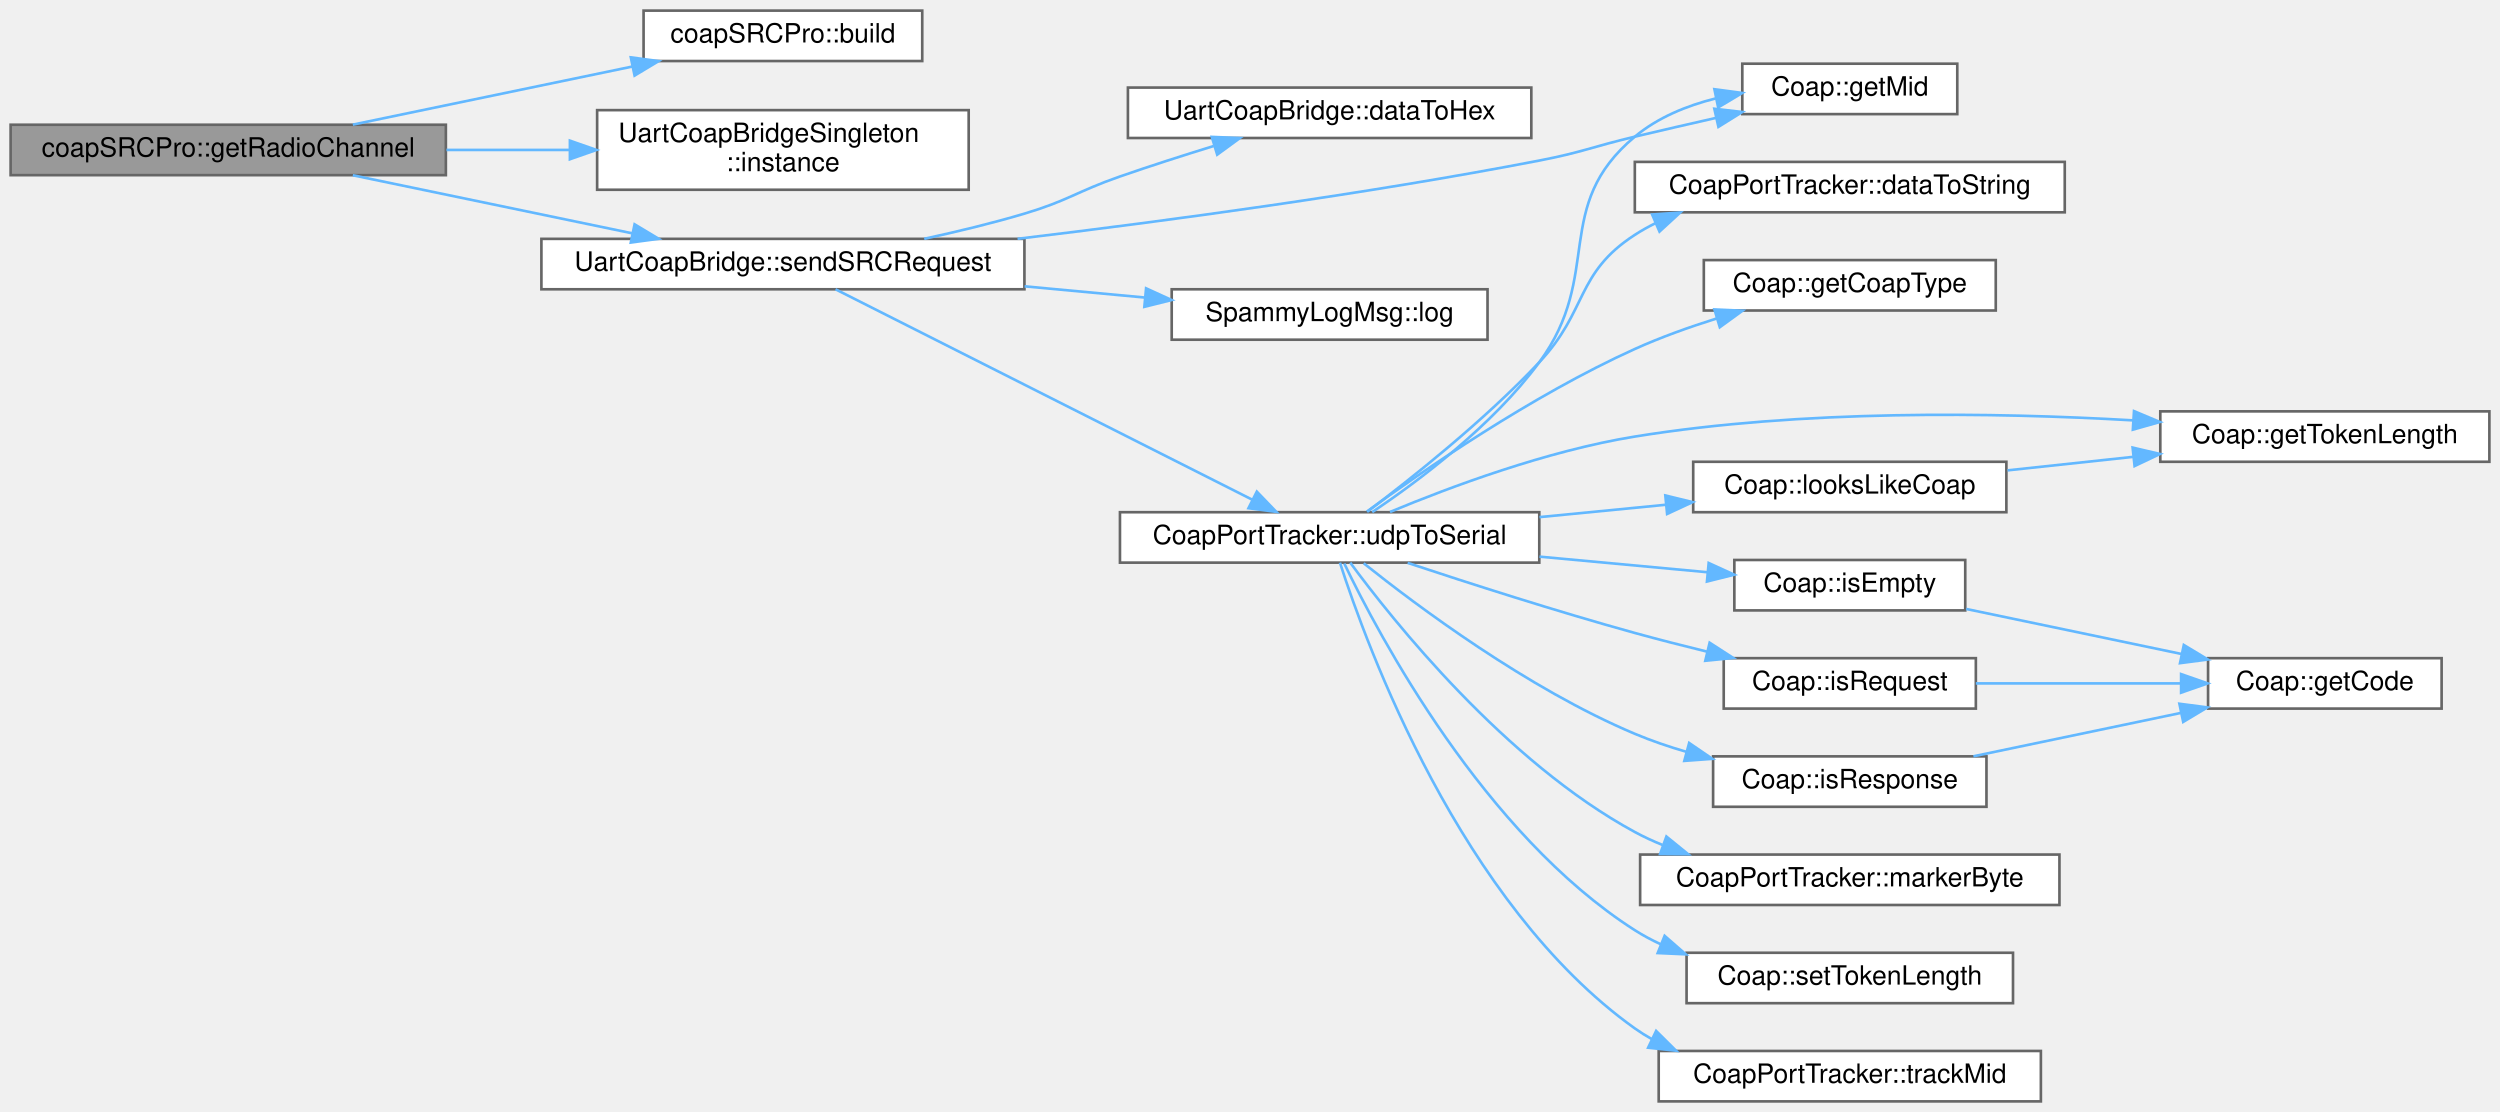
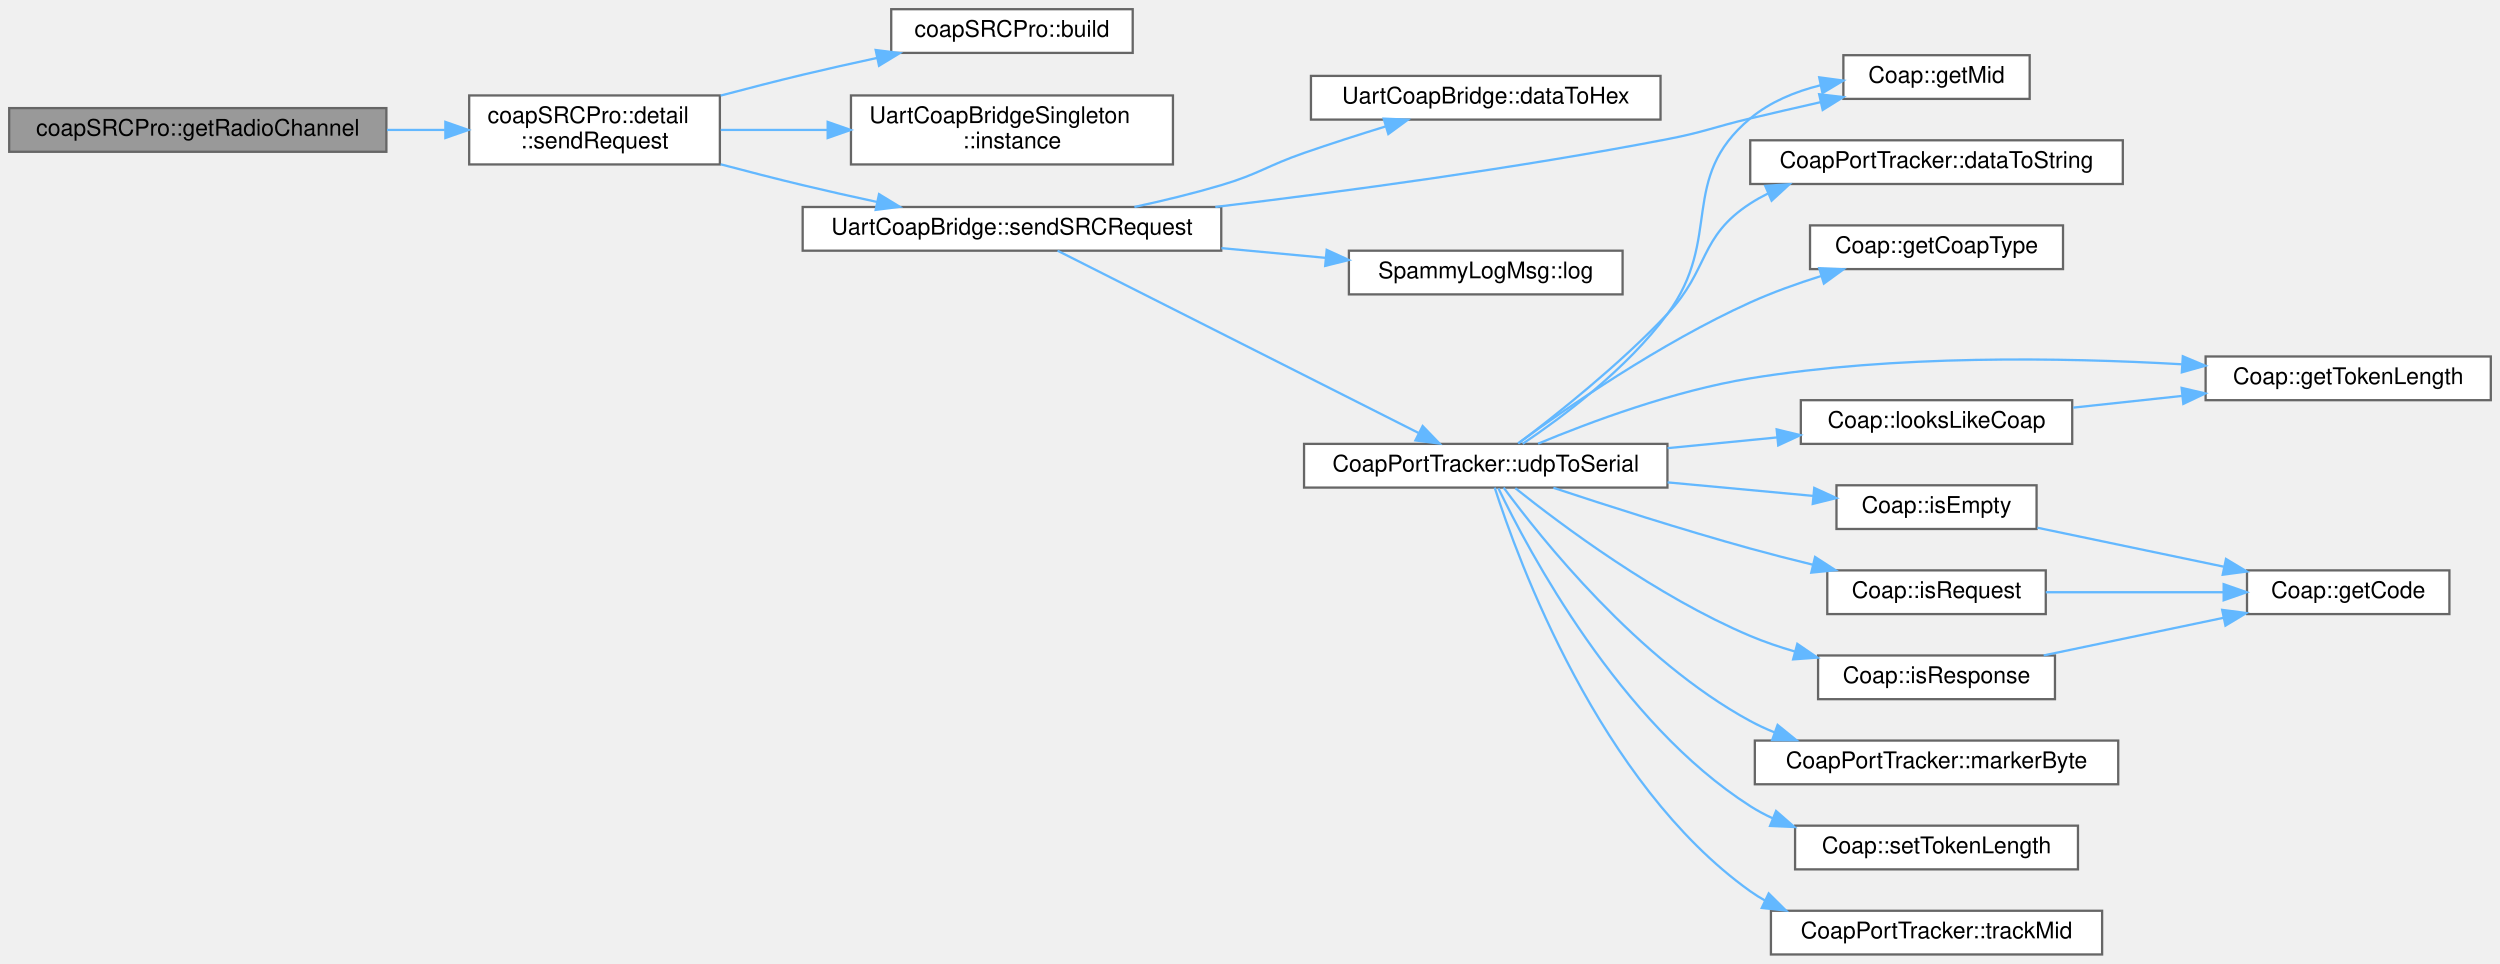
- <svg xmlns="http://www.w3.org/2000/svg" xmlns:xlink="http://www.w3.org/1999/xlink" width="942pt" height="419pt" viewBox="0.00 0.00 942.00 419.00">
+ <svg xmlns="http://www.w3.org/2000/svg" xmlns:xlink="http://www.w3.org/1999/xlink" width="1087pt" height="419pt" viewBox="0.00 0.00 1087.00 419.00">
  <g id="graph0" class="graph" transform="scale(1 1) rotate(0) translate(4 415)">
    <g id="Node000001" class="node">
      <g id="a_Node000001">
-         <a xlink:title=" ">
+         <a xlink:title="Query selected radio channel.">
          <polygon fill="#999999" stroke="#666666" points="164,-368 0,-368 0,-349 164,-349 164,-368" />
          <text text-anchor="middle" x="82" y="-356" font-family="Helvetica,sans-Serif" font-size="10.00">coapSRCPro::getRadioChannel</text>
        </a>
      </g>
    </g>
    <g id="Node000002" class="node">
      <g id="a_Node000002">
-         <a xlink:href="namespacecoapSRCPro.html#a7c0a5f2fdd9c2658b883a0c290caef10" target="_top" xlink:title=" ">
-           <polygon fill="white" stroke="#666666" points="343.5,-411 238.5,-411 238.5,-392 343.5,-392 343.5,-411" />
-           <text text-anchor="middle" x="291" y="-399" font-family="Helvetica,sans-Serif" font-size="10.00">coapSRCPro::build</text>
+         <a xlink:href="namespacecoapSRCPro_1_1detail.html#a57db511d79e1217412f2e7b4b6b87414" target="_top" xlink:title=" ">
+           <polygon fill="white" stroke="#666666" points="309,-373.5 200,-373.5 200,-343.5 309,-343.5 309,-373.5" />
+           <text text-anchor="start" x="208" y="-361.5" font-family="Helvetica,sans-Serif" font-size="10.00">coapSRCPro::detail</text>
+           <text text-anchor="middle" x="254.5" y="-350.5" font-family="Helvetica,sans-Serif" font-size="10.00">::sendRequest</text>
        </a>
      </g>
    </g>
    <g id="edge1_Node000001_Node000002" class="edge">
      <g id="a_edge1_Node000001_Node000002">
        <a xlink:title=" ">
-           <path fill="none" stroke="#63b8ff" d="M128.94,-368.04C160.03,-374.5 201.27,-383.07 234.24,-389.92" />
-           <polygon fill="#63b8ff" stroke="#63b8ff" points="233.69,-393.38 244.19,-391.98 235.11,-386.52 233.69,-393.38" />
+           <path fill="none" stroke="#63b8ff" d="M164.26,-358.5C172.7,-358.5 181.19,-358.5 189.41,-358.5" />
+           <polygon fill="#63b8ff" stroke="#63b8ff" points="189.64,-362 199.64,-358.5 189.64,-355 189.64,-362" />
        </a>
      </g>
    </g>
    <g id="Node000003" class="node">
      <g id="a_Node000003">
-         <a xlink:href="classUartCoapBridgeSingleton.html#afc600618aaee339e66b8047b4084af42" target="_top" xlink:title=" ">
-           <polygon fill="white" stroke="#666666" points="361,-373.5 221,-373.5 221,-343.5 361,-343.5 361,-373.5" />
-           <text text-anchor="start" x="229" y="-361.5" font-family="Helvetica,sans-Serif" font-size="10.00">UartCoapBridgeSingleton</text>
-           <text text-anchor="middle" x="291" y="-350.5" font-family="Helvetica,sans-Serif" font-size="10.00">::instance</text>
-         </a>
-       </g>
-     </g>
-     <g id="edge2_Node000001_Node000003" class="edge">
-       <g id="a_edge2_Node000001_Node000003">
-         <a xlink:title=" ">
-           <path fill="none" stroke="#63b8ff" d="M164.22,-358.5C179.4,-358.5 195.26,-358.5 210.39,-358.5" />
-           <polygon fill="#63b8ff" stroke="#63b8ff" points="210.74,-362 220.74,-358.5 210.74,-355 210.74,-362" />
+         <a xlink:href="namespacecoapSRCPro.html#a7c0a5f2fdd9c2658b883a0c290caef10" target="_top" xlink:title=" ">
+           <polygon fill="white" stroke="#666666" points="488.5,-411 383.5,-411 383.5,-392 488.5,-392 488.5,-411" />
+           <text text-anchor="middle" x="436" y="-399" font-family="Helvetica,sans-Serif" font-size="10.00">coapSRCPro::build</text>
+         </a>
+       </g>
+     </g>
+     <g id="edge2_Node000002_Node000003" class="edge">
+       <g id="a_edge2_Node000002_Node000003">
+         <a xlink:title=" ">
+           <path fill="none" stroke="#63b8ff" d="M309.33,-373.44C321.06,-376.55 333.42,-379.73 345,-382.5 355.46,-385.01 366.65,-387.51 377.46,-389.84" />
+           <polygon fill="#63b8ff" stroke="#63b8ff" points="376.74,-393.26 387.25,-391.92 378.2,-386.41 376.74,-393.26" />
        </a>
      </g>
    </g>
    <g id="Node000004" class="node">
      <g id="a_Node000004">
-         <a xlink:href="classUartCoapBridge.html#aa4ee44522786a3581ea4d787ff3c1b10" target="_top" xlink:title=" ">
-           <polygon fill="white" stroke="#666666" points="382,-325 200,-325 200,-306 382,-306 382,-325" />
-           <text text-anchor="middle" x="291" y="-313" font-family="Helvetica,sans-Serif" font-size="10.00">UartCoapBridge::sendSRCRequest</text>
-         </a>
-       </g>
-     </g>
-     <g id="edge3_Node000001_Node000004" class="edge">
-       <g id="a_edge3_Node000001_Node000004">
-         <a xlink:title=" ">
-           <path fill="none" stroke="#63b8ff" d="M128.94,-348.96C160.03,-342.5 201.27,-333.93 234.24,-327.08" />
-           <polygon fill="#63b8ff" stroke="#63b8ff" points="235.11,-330.48 244.19,-325.02 233.69,-323.62 235.11,-330.48" />
+         <a xlink:href="classUartCoapBridgeSingleton.html#afc600618aaee339e66b8047b4084af42" target="_top" xlink:title=" ">
+           <polygon fill="white" stroke="#666666" points="506,-373.5 366,-373.5 366,-343.5 506,-343.5 506,-373.5" />
+           <text text-anchor="start" x="374" y="-361.5" font-family="Helvetica,sans-Serif" font-size="10.00">UartCoapBridgeSingleton</text>
+           <text text-anchor="middle" x="436" y="-350.5" font-family="Helvetica,sans-Serif" font-size="10.00">::instance</text>
+         </a>
+       </g>
+     </g>
+     <g id="edge3_Node000002_Node000004" class="edge">
+       <g id="a_edge3_Node000002_Node000004">
+         <a xlink:title=" ">
+           <path fill="none" stroke="#63b8ff" d="M309.36,-358.5C323.93,-358.5 340.01,-358.5 355.66,-358.5" />
+           <polygon fill="#63b8ff" stroke="#63b8ff" points="355.87,-362 365.87,-358.5 355.87,-355 355.87,-362" />
        </a>
      </g>
    </g>
    <g id="Node000005" class="node">
      <g id="a_Node000005">
-         <a xlink:href="classUartCoapBridge.html#ae8f44c298022621122992b98cde6b4dc" target="_top" xlink:title=" ">
-           <polygon fill="white" stroke="#666666" points="573,-382 421,-382 421,-363 573,-363 573,-382" />
-           <text text-anchor="middle" x="497" y="-370" font-family="Helvetica,sans-Serif" font-size="10.00">UartCoapBridge::dataToHex</text>
-         </a>
-       </g>
-     </g>
-     <g id="edge4_Node000004_Node000005" class="edge">
-       <g id="a_edge4_Node000004_Node000005">
-         <a xlink:title=" ">
-           <path fill="none" stroke="#63b8ff" d="M344.24,-325.02C356.71,-327.71 369.91,-330.9 382,-334.5 398.45,-339.4 401.79,-342.86 418,-348.5 429.39,-352.46 441.82,-356.44 453.34,-359.99" />
-           <polygon fill="#63b8ff" stroke="#63b8ff" points="452.61,-363.42 463.19,-362.98 454.64,-356.72 452.61,-363.42" />
+         <a xlink:href="classUartCoapBridge.html#aa4ee44522786a3581ea4d787ff3c1b10" target="_top" xlink:title=" ">
+           <polygon fill="white" stroke="#666666" points="527,-325 345,-325 345,-306 527,-306 527,-325" />
+           <text text-anchor="middle" x="436" y="-313" font-family="Helvetica,sans-Serif" font-size="10.00">UartCoapBridge::sendSRCRequest</text>
+         </a>
+       </g>
+     </g>
+     <g id="edge4_Node000002_Node000005" class="edge">
+       <g id="a_edge4_Node000002_Node000005">
+         <a xlink:title=" ">
+           <path fill="none" stroke="#63b8ff" d="M309.33,-343.56C321.06,-340.45 333.42,-337.27 345,-334.5 355.46,-331.99 366.65,-329.49 377.46,-327.16" />
+           <polygon fill="#63b8ff" stroke="#63b8ff" points="378.2,-330.59 387.25,-325.08 376.74,-323.74 378.2,-330.59" />
        </a>
      </g>
    </g>
    <g id="Node000006" class="node">
      <g id="a_Node000006">
-         <a xlink:href="namespaceCoap.html#a4eafc1dd1abf0cd1b2cea134fd3c7fa0" target="_top" xlink:title=" ">
-           <polygon fill="white" stroke="#666666" points="733.5,-391 652.5,-391 652.5,-372 733.5,-372 733.5,-391" />
-           <text text-anchor="middle" x="693" y="-379" font-family="Helvetica,sans-Serif" font-size="10.00">Coap::getMid</text>
-         </a>
-       </g>
-     </g>
-     <g id="edge5_Node000004_Node000006" class="edge">
-       <g id="a_edge5_Node000004_Node000006">
-         <a xlink:title=" ">
-           <path fill="none" stroke="#63b8ff" d="M379.41,-325.02C435.78,-331.76 510.52,-341.86 576,-354.5 592.19,-357.63 595.95,-359.69 612,-363.5 621.87,-365.84 632.44,-368.28 642.56,-370.57" />
-           <polygon fill="#63b8ff" stroke="#63b8ff" points="641.96,-374.02 652.49,-372.8 643.5,-367.19 641.96,-374.02" />
+         <a xlink:href="classUartCoapBridge.html#ae8f44c298022621122992b98cde6b4dc" target="_top" xlink:title=" ">
+           <polygon fill="white" stroke="#666666" points="718,-382 566,-382 566,-363 718,-363 718,-382" />
+           <text text-anchor="middle" x="642" y="-370" font-family="Helvetica,sans-Serif" font-size="10.00">UartCoapBridge::dataToHex</text>
+         </a>
+       </g>
+     </g>
+     <g id="edge5_Node000005_Node000006" class="edge">
+       <g id="a_edge5_Node000005_Node000006">
+         <a xlink:title=" ">
+           <path fill="none" stroke="#63b8ff" d="M489.24,-325.02C501.71,-327.71 514.91,-330.9 527,-334.5 543.45,-339.4 546.79,-342.86 563,-348.5 574.39,-352.46 586.82,-356.44 598.34,-359.99" />
+           <polygon fill="#63b8ff" stroke="#63b8ff" points="597.61,-363.42 608.19,-362.98 599.64,-356.72 597.61,-363.42" />
        </a>
      </g>
    </g>
    <g id="Node000007" class="node">
      <g id="a_Node000007">
-         <a xlink:href="classSpammyLogMsg.html#aeca5f9ecea6b9b3f3725e9f1a8875f73" target="_top" xlink:title=" ">
-           <polygon fill="white" stroke="#666666" points="556.5,-306 437.5,-306 437.5,-287 556.5,-287 556.5,-306" />
-           <text text-anchor="middle" x="497" y="-294" font-family="Helvetica,sans-Serif" font-size="10.00">SpammyLogMsg::log</text>
-         </a>
-       </g>
-     </g>
-     <g id="edge6_Node000004_Node000007" class="edge">
-       <g id="a_edge6_Node000004_Node000007">
-         <a xlink:title=" ">
-           <path fill="none" stroke="#63b8ff" d="M382.07,-307.11C397.19,-305.7 412.66,-304.26 427.13,-302.91" />
-           <polygon fill="#63b8ff" stroke="#63b8ff" points="427.84,-306.36 437.47,-301.95 427.19,-299.39 427.84,-306.36" />
+         <a xlink:href="namespaceCoap.html#a4eafc1dd1abf0cd1b2cea134fd3c7fa0" target="_top" xlink:title=" ">
+           <polygon fill="white" stroke="#666666" points="878.5,-391 797.5,-391 797.5,-372 878.5,-372 878.5,-391" />
+           <text text-anchor="middle" x="838" y="-379" font-family="Helvetica,sans-Serif" font-size="10.00">Coap::getMid</text>
+         </a>
+       </g>
+     </g>
+     <g id="edge6_Node000005_Node000007" class="edge">
+       <g id="a_edge6_Node000005_Node000007">
+         <a xlink:title=" ">
+           <path fill="none" stroke="#63b8ff" d="M524.41,-325.02C580.78,-331.76 655.52,-341.86 721,-354.5 737.19,-357.63 740.95,-359.69 757,-363.5 766.87,-365.84 777.44,-368.28 787.56,-370.57" />
+           <polygon fill="#63b8ff" stroke="#63b8ff" points="786.96,-374.02 797.49,-372.8 788.5,-367.19 786.96,-374.02" />
        </a>
      </g>
    </g>
    <g id="Node000008" class="node">
      <g id="a_Node000008">
-         <a xlink:href="classCoapPortTracker.html#a463ad2f33a1aae8905340f5f7881754a" target="_top" xlink:title=" ">
-           <polygon fill="white" stroke="#666666" points="576,-222 418,-222 418,-203 576,-203 576,-222" />
-           <text text-anchor="middle" x="497" y="-210" font-family="Helvetica,sans-Serif" font-size="10.00">CoapPortTracker::udpToSerial</text>
-         </a>
-       </g>
-     </g>
-     <g id="edge7_Node000004_Node000008" class="edge">
-       <g id="a_edge7_Node000004_Node000008">
-         <a xlink:title=" ">
-           <path fill="none" stroke="#63b8ff" d="M310.83,-305.99C346.79,-287.84 425.43,-248.13 467.74,-226.77" />
-           <polygon fill="#63b8ff" stroke="#63b8ff" points="469.57,-229.76 476.92,-222.13 466.42,-223.51 469.57,-229.76" />
-         </a>
-       </g>
-     </g>
-     <g id="edge10_Node000008_Node000006" class="edge">
-       <g id="a_edge10_Node000008_Node000006">
-         <a xlink:title=" ">
-           <path fill="none" stroke="#63b8ff" d="M513.05,-222.03C530.26,-233.58 558.33,-254.5 576,-278.5 600.32,-311.54 580.51,-337.2 612,-363.5 620.62,-370.7 631.52,-375.17 642.47,-377.91" />
-           <polygon fill="#63b8ff" stroke="#63b8ff" points="641.99,-381.38 652.49,-379.97 643.4,-374.52 641.99,-381.38" />
+         <a xlink:href="classSpammyLogMsg.html#aeca5f9ecea6b9b3f3725e9f1a8875f73" target="_top" xlink:title=" ">
+           <polygon fill="white" stroke="#666666" points="701.5,-306 582.5,-306 582.5,-287 701.5,-287 701.5,-306" />
+           <text text-anchor="middle" x="642" y="-294" font-family="Helvetica,sans-Serif" font-size="10.00">SpammyLogMsg::log</text>
+         </a>
+       </g>
+     </g>
+     <g id="edge7_Node000005_Node000008" class="edge">
+       <g id="a_edge7_Node000005_Node000008">
+         <a xlink:title=" ">
+           <path fill="none" stroke="#63b8ff" d="M527.07,-307.11C542.19,-305.7 557.66,-304.26 572.13,-302.91" />
+           <polygon fill="#63b8ff" stroke="#63b8ff" points="572.84,-306.36 582.47,-301.95 572.19,-299.39 572.84,-306.36" />
        </a>
      </g>
    </g>
    <g id="Node000009" class="node">
      <g id="a_Node000009">
-         <a xlink:href="classCoapPortTracker.html#a23f5ab92e35e4717b2cfd603d55d05a4" target="_top" xlink:title=" ">
-           <polygon fill="white" stroke="#666666" points="774,-354 612,-354 612,-335 774,-335 774,-354" />
-           <text text-anchor="middle" x="693" y="-342" font-family="Helvetica,sans-Serif" font-size="10.00">CoapPortTracker::dataToString</text>
-         </a>
-       </g>
-     </g>
-     <g id="edge8_Node000008_Node000009" class="edge">
-       <g id="a_edge8_Node000008_Node000009">
-         <a xlink:title=" ">
-           <path fill="none" stroke="#63b8ff" d="M511.2,-222.2C527.38,-234.4 555.19,-256.43 576,-278.5 594.29,-297.9 589.61,-312.01 612,-326.5 614.47,-328.1 617.05,-329.55 619.73,-330.88" />
-           <polygon fill="#63b8ff" stroke="#63b8ff" points="618.53,-334.17 629.1,-334.91 621.3,-327.74 618.53,-334.17" />
+         <a xlink:href="classCoapPortTracker.html#a463ad2f33a1aae8905340f5f7881754a" target="_top" xlink:title=" ">
+           <polygon fill="white" stroke="#666666" points="721,-222 563,-222 563,-203 721,-203 721,-222" />
+           <text text-anchor="middle" x="642" y="-210" font-family="Helvetica,sans-Serif" font-size="10.00">CoapPortTracker::udpToSerial</text>
+         </a>
+       </g>
+     </g>
+     <g id="edge8_Node000005_Node000009" class="edge">
+       <g id="a_edge8_Node000005_Node000009">
+         <a xlink:title=" ">
+           <path fill="none" stroke="#63b8ff" d="M455.83,-305.99C491.79,-287.84 570.43,-248.13 612.74,-226.77" />
+           <polygon fill="#63b8ff" stroke="#63b8ff" points="614.57,-229.76 621.92,-222.13 611.42,-223.51 614.57,-229.76" />
+         </a>
+       </g>
+     </g>
+     <g id="edge11_Node000009_Node000007" class="edge">
+       <g id="a_edge11_Node000009_Node000007">
+         <a xlink:title=" ">
+           <path fill="none" stroke="#63b8ff" d="M658.05,-222.03C675.26,-233.58 703.33,-254.5 721,-278.5 745.32,-311.54 725.51,-337.2 757,-363.5 765.62,-370.7 776.52,-375.17 787.47,-377.91" />
+           <polygon fill="#63b8ff" stroke="#63b8ff" points="786.99,-381.38 797.49,-379.97 788.4,-374.52 786.99,-381.38" />
        </a>
      </g>
    </g>
    <g id="Node000010" class="node">
      <g id="a_Node000010">
-         <a xlink:href="namespaceCoap.html#a2c7ef4d78f7140c8b5d78554527bde07" target="_top" xlink:title=" ">
-           <polygon fill="white" stroke="#666666" points="748,-317 638,-317 638,-298 748,-298 748,-317" />
-           <text text-anchor="middle" x="693" y="-305" font-family="Helvetica,sans-Serif" font-size="10.00">Coap::getCoapType</text>
-         </a>
-       </g>
-     </g>
-     <g id="edge9_Node000008_Node000010" class="edge">
-       <g id="a_edge9_Node000008_Node000010">
-         <a xlink:title=" ">
-           <path fill="none" stroke="#63b8ff" d="M511.04,-222.24C531.57,-237.2 573.11,-265.94 612,-283.5 621.71,-287.89 632.45,-291.73 642.81,-294.99" />
-           <polygon fill="#63b8ff" stroke="#63b8ff" points="642,-298.4 652.59,-297.93 644.02,-291.7 642,-298.4" />
+         <a xlink:href="classCoapPortTracker.html#a23f5ab92e35e4717b2cfd603d55d05a4" target="_top" xlink:title=" ">
+           <polygon fill="white" stroke="#666666" points="919,-354 757,-354 757,-335 919,-335 919,-354" />
+           <text text-anchor="middle" x="838" y="-342" font-family="Helvetica,sans-Serif" font-size="10.00">CoapPortTracker::dataToString</text>
+         </a>
+       </g>
+     </g>
+     <g id="edge9_Node000009_Node000010" class="edge">
+       <g id="a_edge9_Node000009_Node000010">
+         <a xlink:title=" ">
+           <path fill="none" stroke="#63b8ff" d="M656.2,-222.2C672.38,-234.4 700.19,-256.43 721,-278.5 739.29,-297.9 734.61,-312.01 757,-326.5 759.47,-328.1 762.05,-329.55 764.73,-330.88" />
+           <polygon fill="#63b8ff" stroke="#63b8ff" points="763.53,-334.17 774.1,-334.91 766.3,-327.74 763.53,-334.17" />
        </a>
      </g>
    </g>
    <g id="Node000011" class="node">
      <g id="a_Node000011">
-         <a xlink:href="namespaceCoap.html#ae7eaf13c2533f43da88cc4543c5497f7" target="_top" xlink:title=" ">
-           <polygon fill="white" stroke="#666666" points="934,-260 810,-260 810,-241 934,-241 934,-260" />
-           <text text-anchor="middle" x="872" y="-248" font-family="Helvetica,sans-Serif" font-size="10.00">Coap::getTokenLength</text>
-         </a>
-       </g>
-     </g>
-     <g id="edge11_Node000008_Node000011" class="edge">
-       <g id="a_edge11_Node000008_Node000011">
-         <a xlink:title=" ">
-           <path fill="none" stroke="#63b8ff" d="M519.75,-222.09C542.3,-231.48 578.85,-245.12 612,-250.5 674.83,-260.7 747.37,-259.62 799.67,-256.61" />
-           <polygon fill="#63b8ff" stroke="#63b8ff" points="800.09,-260.09 809.85,-255.99 799.66,-253.11 800.09,-260.09" />
+         <a xlink:href="namespaceCoap.html#a2c7ef4d78f7140c8b5d78554527bde07" target="_top" xlink:title=" ">
+           <polygon fill="white" stroke="#666666" points="893,-317 783,-317 783,-298 893,-298 893,-317" />
+           <text text-anchor="middle" x="838" y="-305" font-family="Helvetica,sans-Serif" font-size="10.00">Coap::getCoapType</text>
+         </a>
+       </g>
+     </g>
+     <g id="edge10_Node000009_Node000011" class="edge">
+       <g id="a_edge10_Node000009_Node000011">
+         <a xlink:title=" ">
+           <path fill="none" stroke="#63b8ff" d="M656.04,-222.24C676.57,-237.2 718.11,-265.94 757,-283.5 766.71,-287.89 777.45,-291.73 787.81,-294.99" />
+           <polygon fill="#63b8ff" stroke="#63b8ff" points="787,-298.4 797.59,-297.93 789.02,-291.7 787,-298.4" />
        </a>
      </g>
    </g>
    <g id="Node000012" class="node">
      <g id="a_Node000012">
+         <a xlink:href="namespaceCoap.html#ae7eaf13c2533f43da88cc4543c5497f7" target="_top" xlink:title=" ">
+           <polygon fill="white" stroke="#666666" points="1079,-260 955,-260 955,-241 1079,-241 1079,-260" />
+           <text text-anchor="middle" x="1017" y="-248" font-family="Helvetica,sans-Serif" font-size="10.00">Coap::getTokenLength</text>
+         </a>
+       </g>
+     </g>
+     <g id="edge12_Node000009_Node000012" class="edge">
+       <g id="a_edge12_Node000009_Node000012">
+         <a xlink:title=" ">
+           <path fill="none" stroke="#63b8ff" d="M664.75,-222.09C687.3,-231.48 723.85,-245.12 757,-250.5 819.83,-260.7 892.37,-259.62 944.67,-256.61" />
+           <polygon fill="#63b8ff" stroke="#63b8ff" points="945.09,-260.09 954.85,-255.99 944.66,-253.11 945.09,-260.09" />
+         </a>
+       </g>
+     </g>
+     <g id="Node000013" class="node">
+       <g id="a_Node000013">
        <a xlink:href="namespaceCoap.html#aef9b24c76b4b954e229fc746b0005dfe" target="_top" xlink:title=" ">
-           <polygon fill="white" stroke="#666666" points="736.5,-204 649.5,-204 649.5,-185 736.5,-185 736.5,-204" />
-           <text text-anchor="middle" x="693" y="-192" font-family="Helvetica,sans-Serif" font-size="10.00">Coap::isEmpty</text>
-         </a>
-       </g>
-     </g>
-     <g id="edge12_Node000008_Node000012" class="edge">
-       <g id="a_edge12_Node000008_Node000012">
-         <a xlink:title=" ">
-           <path fill="none" stroke="#63b8ff" d="M576.07,-205.26C597.31,-203.29 619.81,-201.2 639.28,-199.39" />
-           <polygon fill="#63b8ff" stroke="#63b8ff" points="639.83,-202.86 649.46,-198.45 639.18,-195.89 639.83,-202.86" />
+           <polygon fill="white" stroke="#666666" points="881.5,-204 794.5,-204 794.5,-185 881.5,-185 881.5,-204" />
+           <text text-anchor="middle" x="838" y="-192" font-family="Helvetica,sans-Serif" font-size="10.00">Coap::isEmpty</text>
+         </a>
+       </g>
+     </g>
+     <g id="edge13_Node000009_Node000013" class="edge">
+       <g id="a_edge13_Node000009_Node000013">
+         <a xlink:title=" ">
+           <path fill="none" stroke="#63b8ff" d="M721.07,-205.26C742.31,-203.29 764.81,-201.2 784.28,-199.39" />
+           <polygon fill="#63b8ff" stroke="#63b8ff" points="784.83,-202.86 794.46,-198.45 784.18,-195.89 784.83,-202.86" />
+         </a>
+       </g>
+     </g>
+     <g id="Node000015" class="node">
+       <g id="a_Node000015">
+         <a xlink:href="namespaceCoap.html#af7c1dbc78feb0dbbfd48ba9a6f079b33" target="_top" xlink:title=" ">
+           <polygon fill="white" stroke="#666666" points="885.5,-167 790.5,-167 790.5,-148 885.5,-148 885.5,-167" />
+           <text text-anchor="middle" x="838" y="-155" font-family="Helvetica,sans-Serif" font-size="10.00">Coap::isRequest</text>
+         </a>
+       </g>
+     </g>
+     <g id="edge15_Node000009_Node000015" class="edge">
+       <g id="a_edge15_Node000009_Node000015">
+         <a xlink:title=" ">
+           <path fill="none" stroke="#63b8ff" d="M671.41,-202.9C694.37,-195.29 727.59,-184.62 757,-176.5 765.79,-174.07 775.18,-171.67 784.31,-169.44" />
+           <polygon fill="#63b8ff" stroke="#63b8ff" points="785.19,-172.83 794.09,-167.08 783.55,-166.02 785.19,-172.83" />
+         </a>
+       </g>
+     </g>
+     <g id="Node000016" class="node">
+       <g id="a_Node000016">
+         <a xlink:href="namespaceCoap.html#a73ff002a1ba1c6f6fbbf4e03d223046c" target="_top" xlink:title=" ">
+           <polygon fill="white" stroke="#666666" points="889.5,-130 786.5,-130 786.5,-111 889.5,-111 889.5,-130" />
+           <text text-anchor="middle" x="838" y="-118" font-family="Helvetica,sans-Serif" font-size="10.00">Coap::isResponse</text>
+         </a>
+       </g>
+     </g>
+     <g id="edge17_Node000009_Node000016" class="edge">
+       <g id="a_edge17_Node000009_Node000016">
+         <a xlink:title=" ">
+           <path fill="none" stroke="#63b8ff" d="M654.84,-202.75C674.7,-186.88 716.55,-155.53 757,-138.5 763.17,-135.9 769.77,-133.65 776.44,-131.71" />
+           <polygon fill="#63b8ff" stroke="#63b8ff" points="777.47,-135.05 786.22,-129.07 775.65,-128.3 777.47,-135.05" />
+         </a>
+       </g>
+     </g>
+     <g id="Node000017" class="node">
+       <g id="a_Node000017">
+         <a xlink:href="namespaceCoap.html#a6cddead9a1fe130c6d4698b525c56a88" target="_top" xlink:title=" ">
+           <polygon fill="white" stroke="#666666" points="897,-241 779,-241 779,-222 897,-222 897,-241" />
+           <text text-anchor="middle" x="838" y="-229" font-family="Helvetica,sans-Serif" font-size="10.00">Coap::looksLikeCoap</text>
+         </a>
+       </g>
+     </g>
+     <g id="edge19_Node000009_Node000017" class="edge">
+       <g id="a_edge19_Node000009_Node000017">
+         <a xlink:title=" ">
+           <path fill="none" stroke="#63b8ff" d="M721.07,-220.15C736.87,-221.69 753.38,-223.31 768.81,-224.82" />
+           <polygon fill="#63b8ff" stroke="#63b8ff" points="768.49,-228.31 778.78,-225.8 769.17,-221.34 768.49,-228.31" />
+         </a>
+       </g>
+     </g>
+     <g id="Node000018" class="node">
+       <g id="a_Node000018">
+         <a xlink:href="classCoapPortTracker.html#a875af97a61e91d36996d45c8a3124f18" target="_top" xlink:title=" ">
+           <polygon fill="white" stroke="#666666" points="917,-93 759,-93 759,-74 917,-74 917,-93" />
+           <text text-anchor="middle" x="838" y="-81" font-family="Helvetica,sans-Serif" font-size="10.00">CoapPortTracker::markerByte</text>
+         </a>
+       </g>
+     </g>
+     <g id="edge21_Node000009_Node000018" class="edge">
+       <g id="a_edge21_Node000009_Node000018">
+         <a xlink:title=" ">
+           <path fill="none" stroke="#63b8ff" d="M649.77,-202.99C665.75,-181.3 708.19,-127.96 757,-101.5 760.32,-99.7 763.82,-98.08 767.42,-96.62" />
+           <polygon fill="#63b8ff" stroke="#63b8ff" points="768.9,-99.8 777.12,-93.12 766.53,-93.22 768.9,-99.8" />
+         </a>
+       </g>
+     </g>
+     <g id="Node000019" class="node">
+       <g id="a_Node000019">
+         <a xlink:href="namespaceCoap.html#af739c916bfe029196c6587127eeed23e" target="_top" xlink:title=" ">
+           <polygon fill="white" stroke="#666666" points="899.5,-56 776.5,-56 776.5,-37 899.5,-37 899.5,-56" />
+           <text text-anchor="middle" x="838" y="-44" font-family="Helvetica,sans-Serif" font-size="10.00">Coap::setTokenLength</text>
+         </a>
+       </g>
+     </g>
+     <g id="edge22_Node000009_Node000019" class="edge">
+       <g id="a_edge22_Node000009_Node000019">
+         <a xlink:title=" ">
+           <path fill="none" stroke="#63b8ff" d="M647.52,-202.67C660.41,-175.81 700.13,-100.78 757,-64.5 760.12,-62.51 763.44,-60.73 766.88,-59.15" />
+           <polygon fill="#63b8ff" stroke="#63b8ff" points="768.23,-62.38 776.21,-55.41 765.62,-55.89 768.23,-62.38" />
+         </a>
+       </g>
+     </g>
+     <g id="Node000020" class="node">
+       <g id="a_Node000020">
+         <a xlink:href="classCoapPortTracker.html#ae0f104887b55cf7f419dc8398e6c1edf" target="_top" xlink:title=" ">
+           <polygon fill="white" stroke="#666666" points="910,-19 766,-19 766,0 910,0 910,-19" />
+           <text text-anchor="middle" x="838" y="-7" font-family="Helvetica,sans-Serif" font-size="10.00">CoapPortTracker::trackMid</text>
+         </a>
+       </g>
+     </g>
+     <g id="edge23_Node000009_Node000020" class="edge">
+       <g id="a_edge23_Node000009_Node000020">
+         <a xlink:title=" ">
+           <path fill="none" stroke="#63b8ff" d="M645.89,-202.98C655.78,-172.17 691.29,-74.4 757,-27.5 759.08,-26.02 761.26,-24.65 763.52,-23.4" />
+           <polygon fill="#63b8ff" stroke="#63b8ff" points="765.03,-26.55 772.55,-19.09 762.02,-20.23 765.03,-26.55" />
        </a>
      </g>
    </g>
    <g id="Node000014" class="node">
      <g id="a_Node000014">
-         <a xlink:href="namespaceCoap.html#af7c1dbc78feb0dbbfd48ba9a6f079b33" target="_top" xlink:title=" ">
-           <polygon fill="white" stroke="#666666" points="740.5,-167 645.5,-167 645.5,-148 740.5,-148 740.5,-167" />
-           <text text-anchor="middle" x="693" y="-155" font-family="Helvetica,sans-Serif" font-size="10.00">Coap::isRequest</text>
-         </a>
-       </g>
-     </g>
-     <g id="edge14_Node000008_Node000014" class="edge">
-       <g id="a_edge14_Node000008_Node000014">
-         <a xlink:title=" ">
-           <path fill="none" stroke="#63b8ff" d="M526.41,-202.9C549.37,-195.29 582.59,-184.62 612,-176.5 620.79,-174.07 630.18,-171.67 639.31,-169.44" />
-           <polygon fill="#63b8ff" stroke="#63b8ff" points="640.19,-172.83 649.09,-167.08 638.55,-166.02 640.19,-172.83" />
-         </a>
-       </g>
-     </g>
-     <g id="Node000015" class="node">
-       <g id="a_Node000015">
-         <a xlink:href="namespaceCoap.html#a73ff002a1ba1c6f6fbbf4e03d223046c" target="_top" xlink:title=" ">
-           <polygon fill="white" stroke="#666666" points="744.5,-130 641.5,-130 641.5,-111 744.5,-111 744.5,-130" />
-           <text text-anchor="middle" x="693" y="-118" font-family="Helvetica,sans-Serif" font-size="10.00">Coap::isResponse</text>
-         </a>
-       </g>
-     </g>
-     <g id="edge16_Node000008_Node000015" class="edge">
-       <g id="a_edge16_Node000008_Node000015">
-         <a xlink:title=" ">
-           <path fill="none" stroke="#63b8ff" d="M509.84,-202.75C529.7,-186.88 571.55,-155.53 612,-138.5 618.17,-135.9 624.77,-133.65 631.44,-131.71" />
-           <polygon fill="#63b8ff" stroke="#63b8ff" points="632.47,-135.05 641.22,-129.07 630.65,-128.3 632.47,-135.05" />
-         </a>
-       </g>
-     </g>
-     <g id="Node000016" class="node">
-       <g id="a_Node000016">
-         <a xlink:href="namespaceCoap.html#a6cddead9a1fe130c6d4698b525c56a88" target="_top" xlink:title=" ">
-           <polygon fill="white" stroke="#666666" points="752,-241 634,-241 634,-222 752,-222 752,-241" />
-           <text text-anchor="middle" x="693" y="-229" font-family="Helvetica,sans-Serif" font-size="10.00">Coap::looksLikeCoap</text>
-         </a>
-       </g>
-     </g>
-     <g id="edge18_Node000008_Node000016" class="edge">
-       <g id="a_edge18_Node000008_Node000016">
-         <a xlink:title=" ">
-           <path fill="none" stroke="#63b8ff" d="M576.07,-220.15C591.87,-221.69 608.38,-223.31 623.81,-224.82" />
-           <polygon fill="#63b8ff" stroke="#63b8ff" points="623.49,-228.31 633.78,-225.8 624.17,-221.34 623.49,-228.31" />
-         </a>
-       </g>
-     </g>
-     <g id="Node000017" class="node">
-       <g id="a_Node000017">
-         <a xlink:href="classCoapPortTracker.html#a875af97a61e91d36996d45c8a3124f18" target="_top" xlink:title=" ">
-           <polygon fill="white" stroke="#666666" points="772,-93 614,-93 614,-74 772,-74 772,-93" />
-           <text text-anchor="middle" x="693" y="-81" font-family="Helvetica,sans-Serif" font-size="10.00">CoapPortTracker::markerByte</text>
-         </a>
-       </g>
-     </g>
-     <g id="edge20_Node000008_Node000017" class="edge">
-       <g id="a_edge20_Node000008_Node000017">
-         <a xlink:title=" ">
-           <path fill="none" stroke="#63b8ff" d="M504.77,-202.99C520.75,-181.3 563.19,-127.96 612,-101.5 615.32,-99.7 618.82,-98.08 622.42,-96.62" />
-           <polygon fill="#63b8ff" stroke="#63b8ff" points="623.9,-99.8 632.12,-93.12 621.53,-93.22 623.9,-99.8" />
-         </a>
-       </g>
-     </g>
-     <g id="Node000018" class="node">
-       <g id="a_Node000018">
-         <a xlink:href="namespaceCoap.html#af739c916bfe029196c6587127eeed23e" target="_top" xlink:title=" ">
-           <polygon fill="white" stroke="#666666" points="754.5,-56 631.5,-56 631.5,-37 754.5,-37 754.5,-56" />
-           <text text-anchor="middle" x="693" y="-44" font-family="Helvetica,sans-Serif" font-size="10.00">Coap::setTokenLength</text>
-         </a>
-       </g>
-     </g>
-     <g id="edge21_Node000008_Node000018" class="edge">
-       <g id="a_edge21_Node000008_Node000018">
-         <a xlink:title=" ">
-           <path fill="none" stroke="#63b8ff" d="M502.52,-202.67C515.41,-175.81 555.13,-100.78 612,-64.5 615.12,-62.51 618.44,-60.73 621.88,-59.15" />
-           <polygon fill="#63b8ff" stroke="#63b8ff" points="623.23,-62.38 631.21,-55.41 620.62,-55.89 623.23,-62.38" />
-         </a>
-       </g>
-     </g>
-     <g id="Node000019" class="node">
-       <g id="a_Node000019">
-         <a xlink:href="classCoapPortTracker.html#ae0f104887b55cf7f419dc8398e6c1edf" target="_top" xlink:title=" ">
-           <polygon fill="white" stroke="#666666" points="765,-19 621,-19 621,0 765,0 765,-19" />
-           <text text-anchor="middle" x="693" y="-7" font-family="Helvetica,sans-Serif" font-size="10.00">CoapPortTracker::trackMid</text>
-         </a>
-       </g>
-     </g>
-     <g id="edge22_Node000008_Node000019" class="edge">
-       <g id="a_edge22_Node000008_Node000019">
-         <a xlink:title=" ">
-           <path fill="none" stroke="#63b8ff" d="M500.89,-202.98C510.78,-172.17 546.29,-74.4 612,-27.5 614.08,-26.02 616.26,-24.65 618.52,-23.4" />
-           <polygon fill="#63b8ff" stroke="#63b8ff" points="620.03,-26.55 627.55,-19.09 617.02,-20.23 620.03,-26.55" />
-         </a>
-       </g>
-     </g>
-     <g id="Node000013" class="node">
-       <g id="a_Node000013">
        <a xlink:href="namespaceCoap.html#a16f4853eb0c40d26d7905ebfadd9d5e7" target="_top" xlink:title=" ">
-           <polygon fill="white" stroke="#666666" points="916,-167 828,-167 828,-148 916,-148 916,-167" />
-           <text text-anchor="middle" x="872" y="-155" font-family="Helvetica,sans-Serif" font-size="10.00">Coap::getCode</text>
-         </a>
-       </g>
-     </g>
-     <g id="edge13_Node000012_Node000013" class="edge">
-       <g id="a_edge13_Node000012_Node000013">
-         <a xlink:title=" ">
-           <path fill="none" stroke="#63b8ff" d="M736.85,-185.54C761.23,-180.45 791.99,-174.02 817.9,-168.6" />
-           <polygon fill="#63b8ff" stroke="#63b8ff" points="818.86,-171.97 827.93,-166.5 817.43,-165.12 818.86,-171.97" />
-         </a>
-       </g>
-     </g>
-     <g id="edge15_Node000014_Node000013" class="edge">
-       <g id="a_edge15_Node000014_Node000013">
-         <a xlink:title=" ">
-           <path fill="none" stroke="#63b8ff" d="M740.5,-157.5C764.17,-157.5 793.04,-157.5 817.61,-157.5" />
-           <polygon fill="#63b8ff" stroke="#63b8ff" points="817.84,-161 827.84,-157.5 817.84,-154 817.84,-161" />
-         </a>
-       </g>
-     </g>
-     <g id="edge17_Node000015_Node000013" class="edge">
-       <g id="a_edge17_Node000015_Node000013">
-         <a xlink:title=" ">
-           <path fill="none" stroke="#63b8ff" d="M739.58,-130.03C763.44,-135.02 792.79,-141.15 817.69,-146.36" />
-           <polygon fill="#63b8ff" stroke="#63b8ff" points="817.2,-149.83 827.71,-148.45 818.63,-142.98 817.2,-149.83" />
-         </a>
-       </g>
-     </g>
-     <g id="edge19_Node000016_Node000011" class="edge">
-       <g id="a_edge19_Node000016_Node000011">
-         <a xlink:title=" ">
-           <path fill="none" stroke="#63b8ff" d="M752.45,-237.77C767.56,-239.4 784.01,-241.16 799.7,-242.85" />
-           <polygon fill="#63b8ff" stroke="#63b8ff" points="799.57,-246.35 809.88,-243.94 800.31,-239.39 799.57,-246.35" />
+           <polygon fill="white" stroke="#666666" points="1061,-167 973,-167 973,-148 1061,-148 1061,-167" />
+           <text text-anchor="middle" x="1017" y="-155" font-family="Helvetica,sans-Serif" font-size="10.00">Coap::getCode</text>
+         </a>
+       </g>
+     </g>
+     <g id="edge14_Node000013_Node000014" class="edge">
+       <g id="a_edge14_Node000013_Node000014">
+         <a xlink:title=" ">
+           <path fill="none" stroke="#63b8ff" d="M881.85,-185.54C906.23,-180.45 936.99,-174.02 962.9,-168.6" />
+           <polygon fill="#63b8ff" stroke="#63b8ff" points="963.86,-171.97 972.93,-166.5 962.43,-165.12 963.86,-171.97" />
+         </a>
+       </g>
+     </g>
+     <g id="edge16_Node000015_Node000014" class="edge">
+       <g id="a_edge16_Node000015_Node000014">
+         <a xlink:title=" ">
+           <path fill="none" stroke="#63b8ff" d="M885.5,-157.5C909.17,-157.5 938.04,-157.5 962.61,-157.5" />
+           <polygon fill="#63b8ff" stroke="#63b8ff" points="962.84,-161 972.84,-157.5 962.84,-154 962.84,-161" />
+         </a>
+       </g>
+     </g>
+     <g id="edge18_Node000016_Node000014" class="edge">
+       <g id="a_edge18_Node000016_Node000014">
+         <a xlink:title=" ">
+           <path fill="none" stroke="#63b8ff" d="M884.58,-130.03C908.44,-135.02 937.79,-141.15 962.69,-146.36" />
+           <polygon fill="#63b8ff" stroke="#63b8ff" points="962.2,-149.83 972.71,-148.45 963.63,-142.98 962.2,-149.83" />
+         </a>
+       </g>
+     </g>
+     <g id="edge20_Node000017_Node000012" class="edge">
+       <g id="a_edge20_Node000017_Node000012">
+         <a xlink:title=" ">
+           <path fill="none" stroke="#63b8ff" d="M897.45,-237.77C912.56,-239.4 929.01,-241.16 944.7,-242.85" />
+           <polygon fill="#63b8ff" stroke="#63b8ff" points="944.57,-246.35 954.88,-243.94 945.31,-239.39 944.57,-246.35" />
        </a>
      </g>
    </g>
  </g>
</svg>
